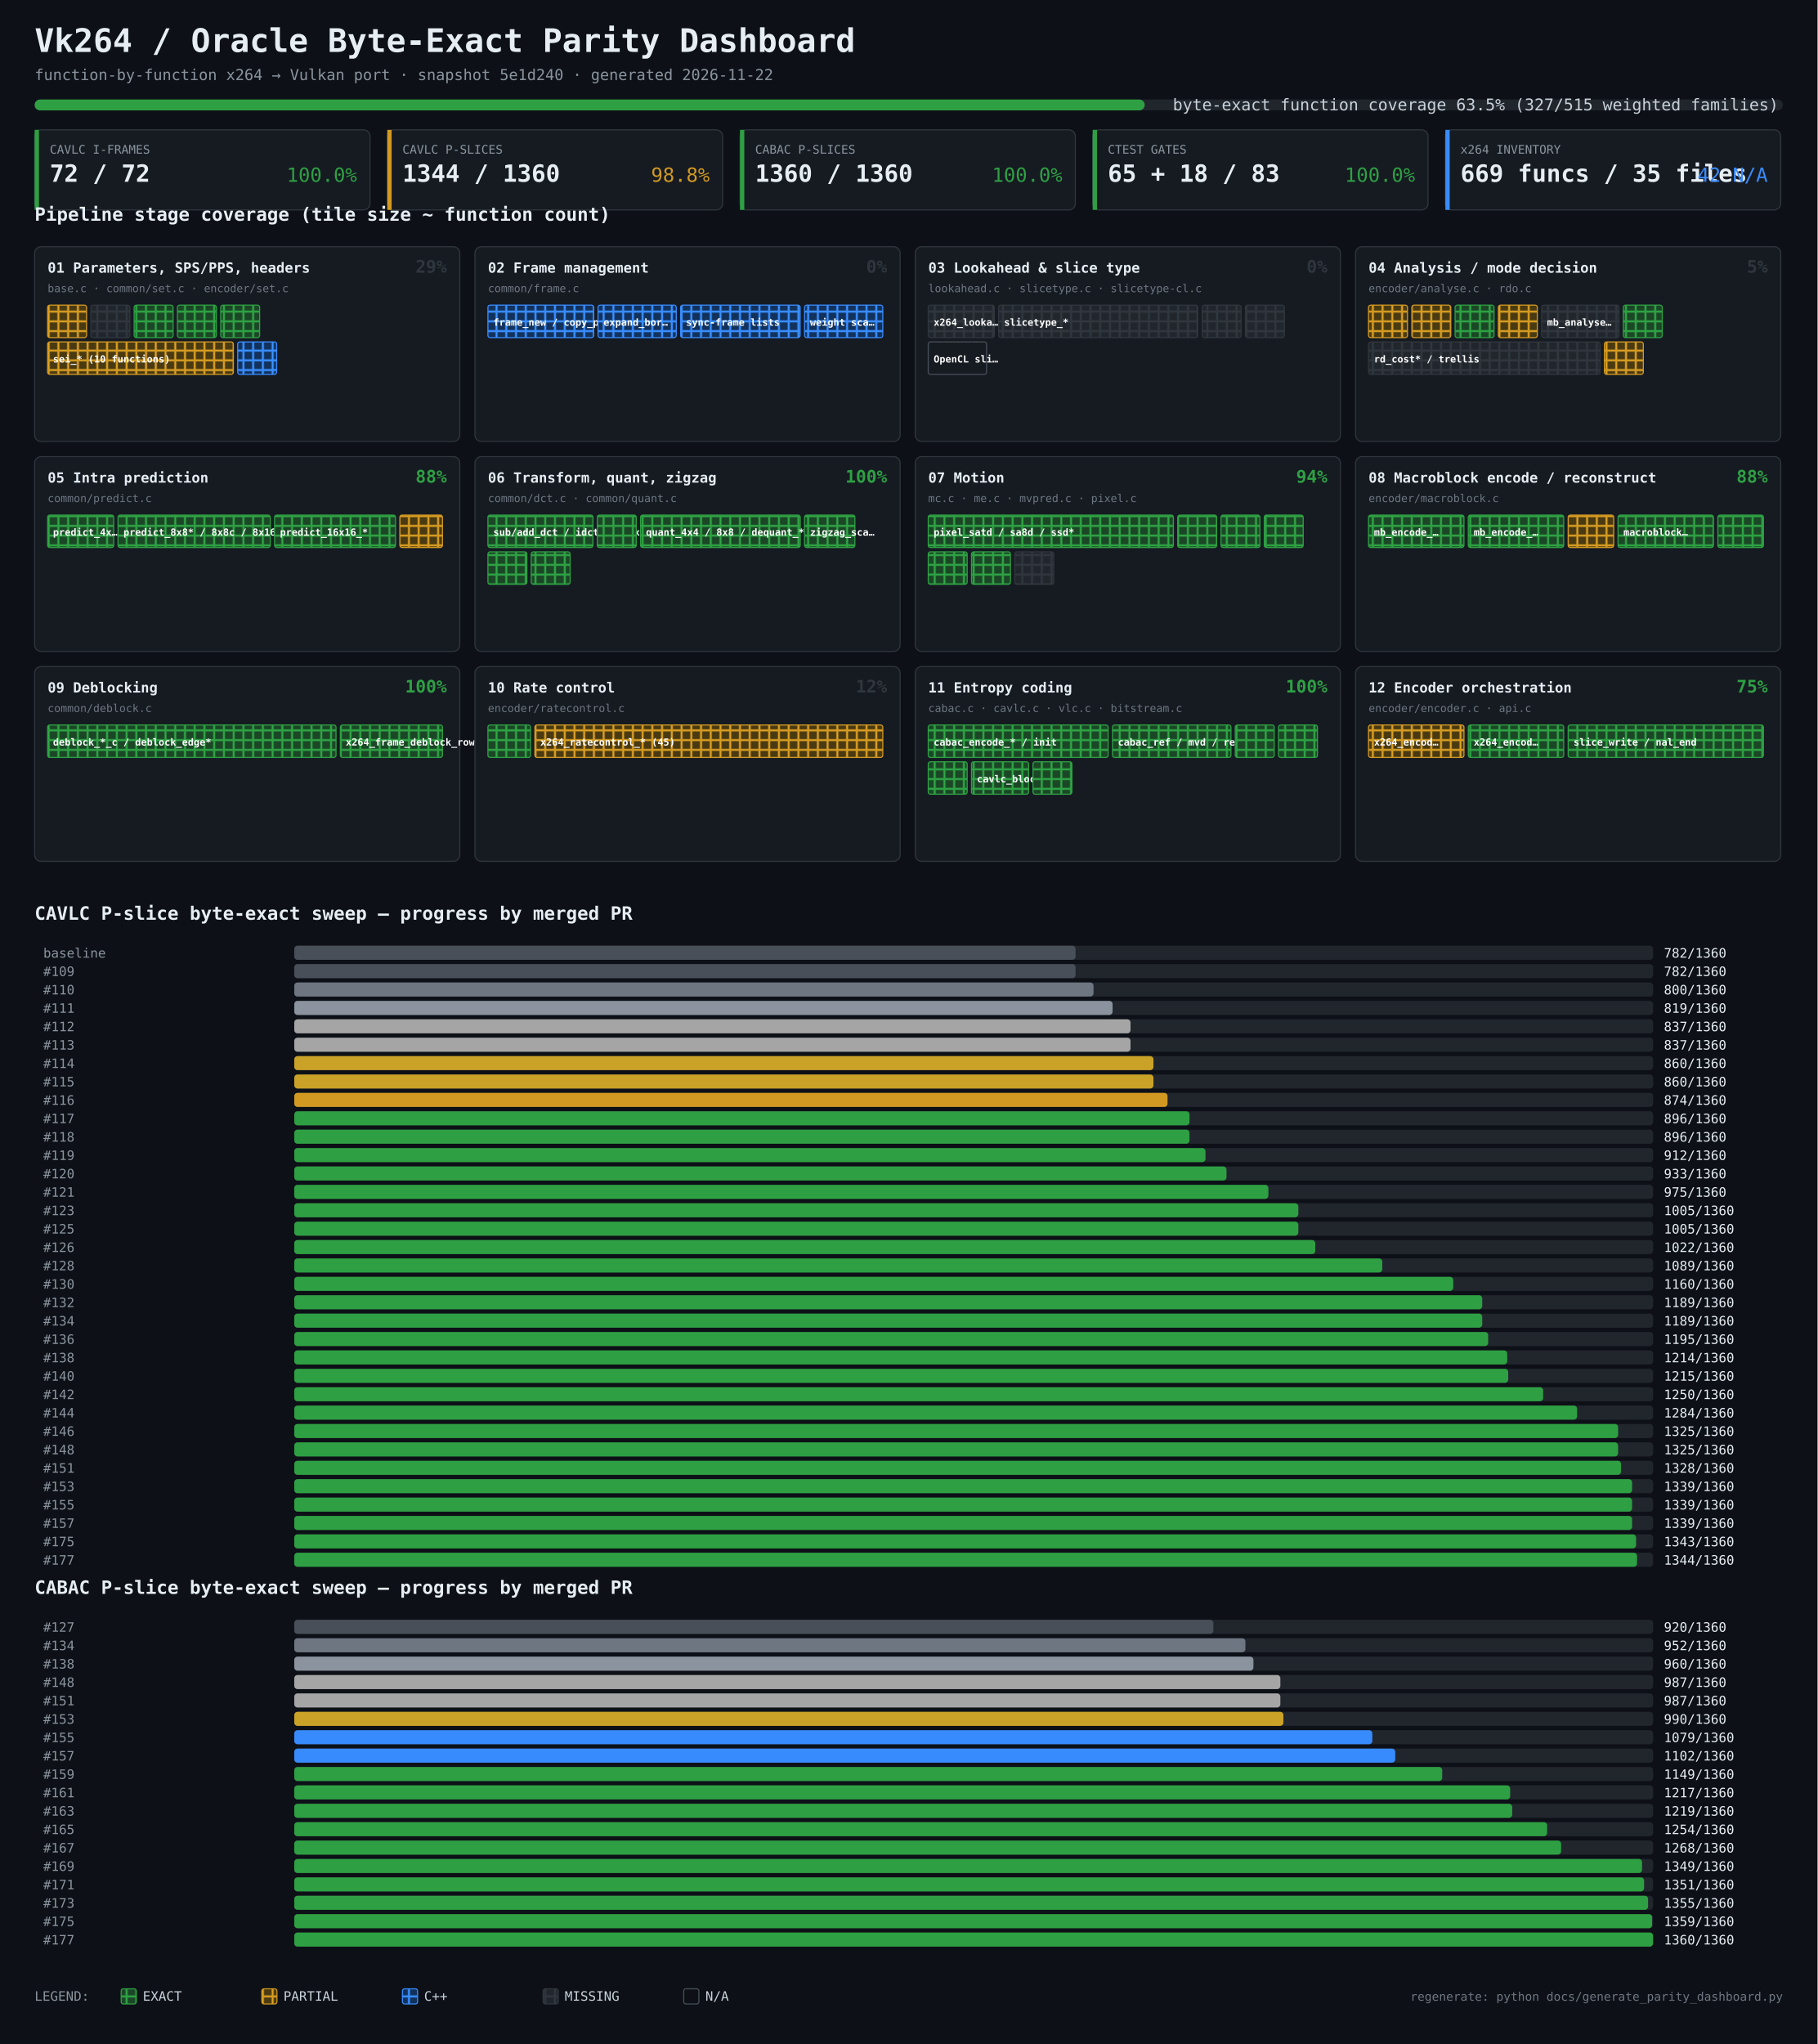
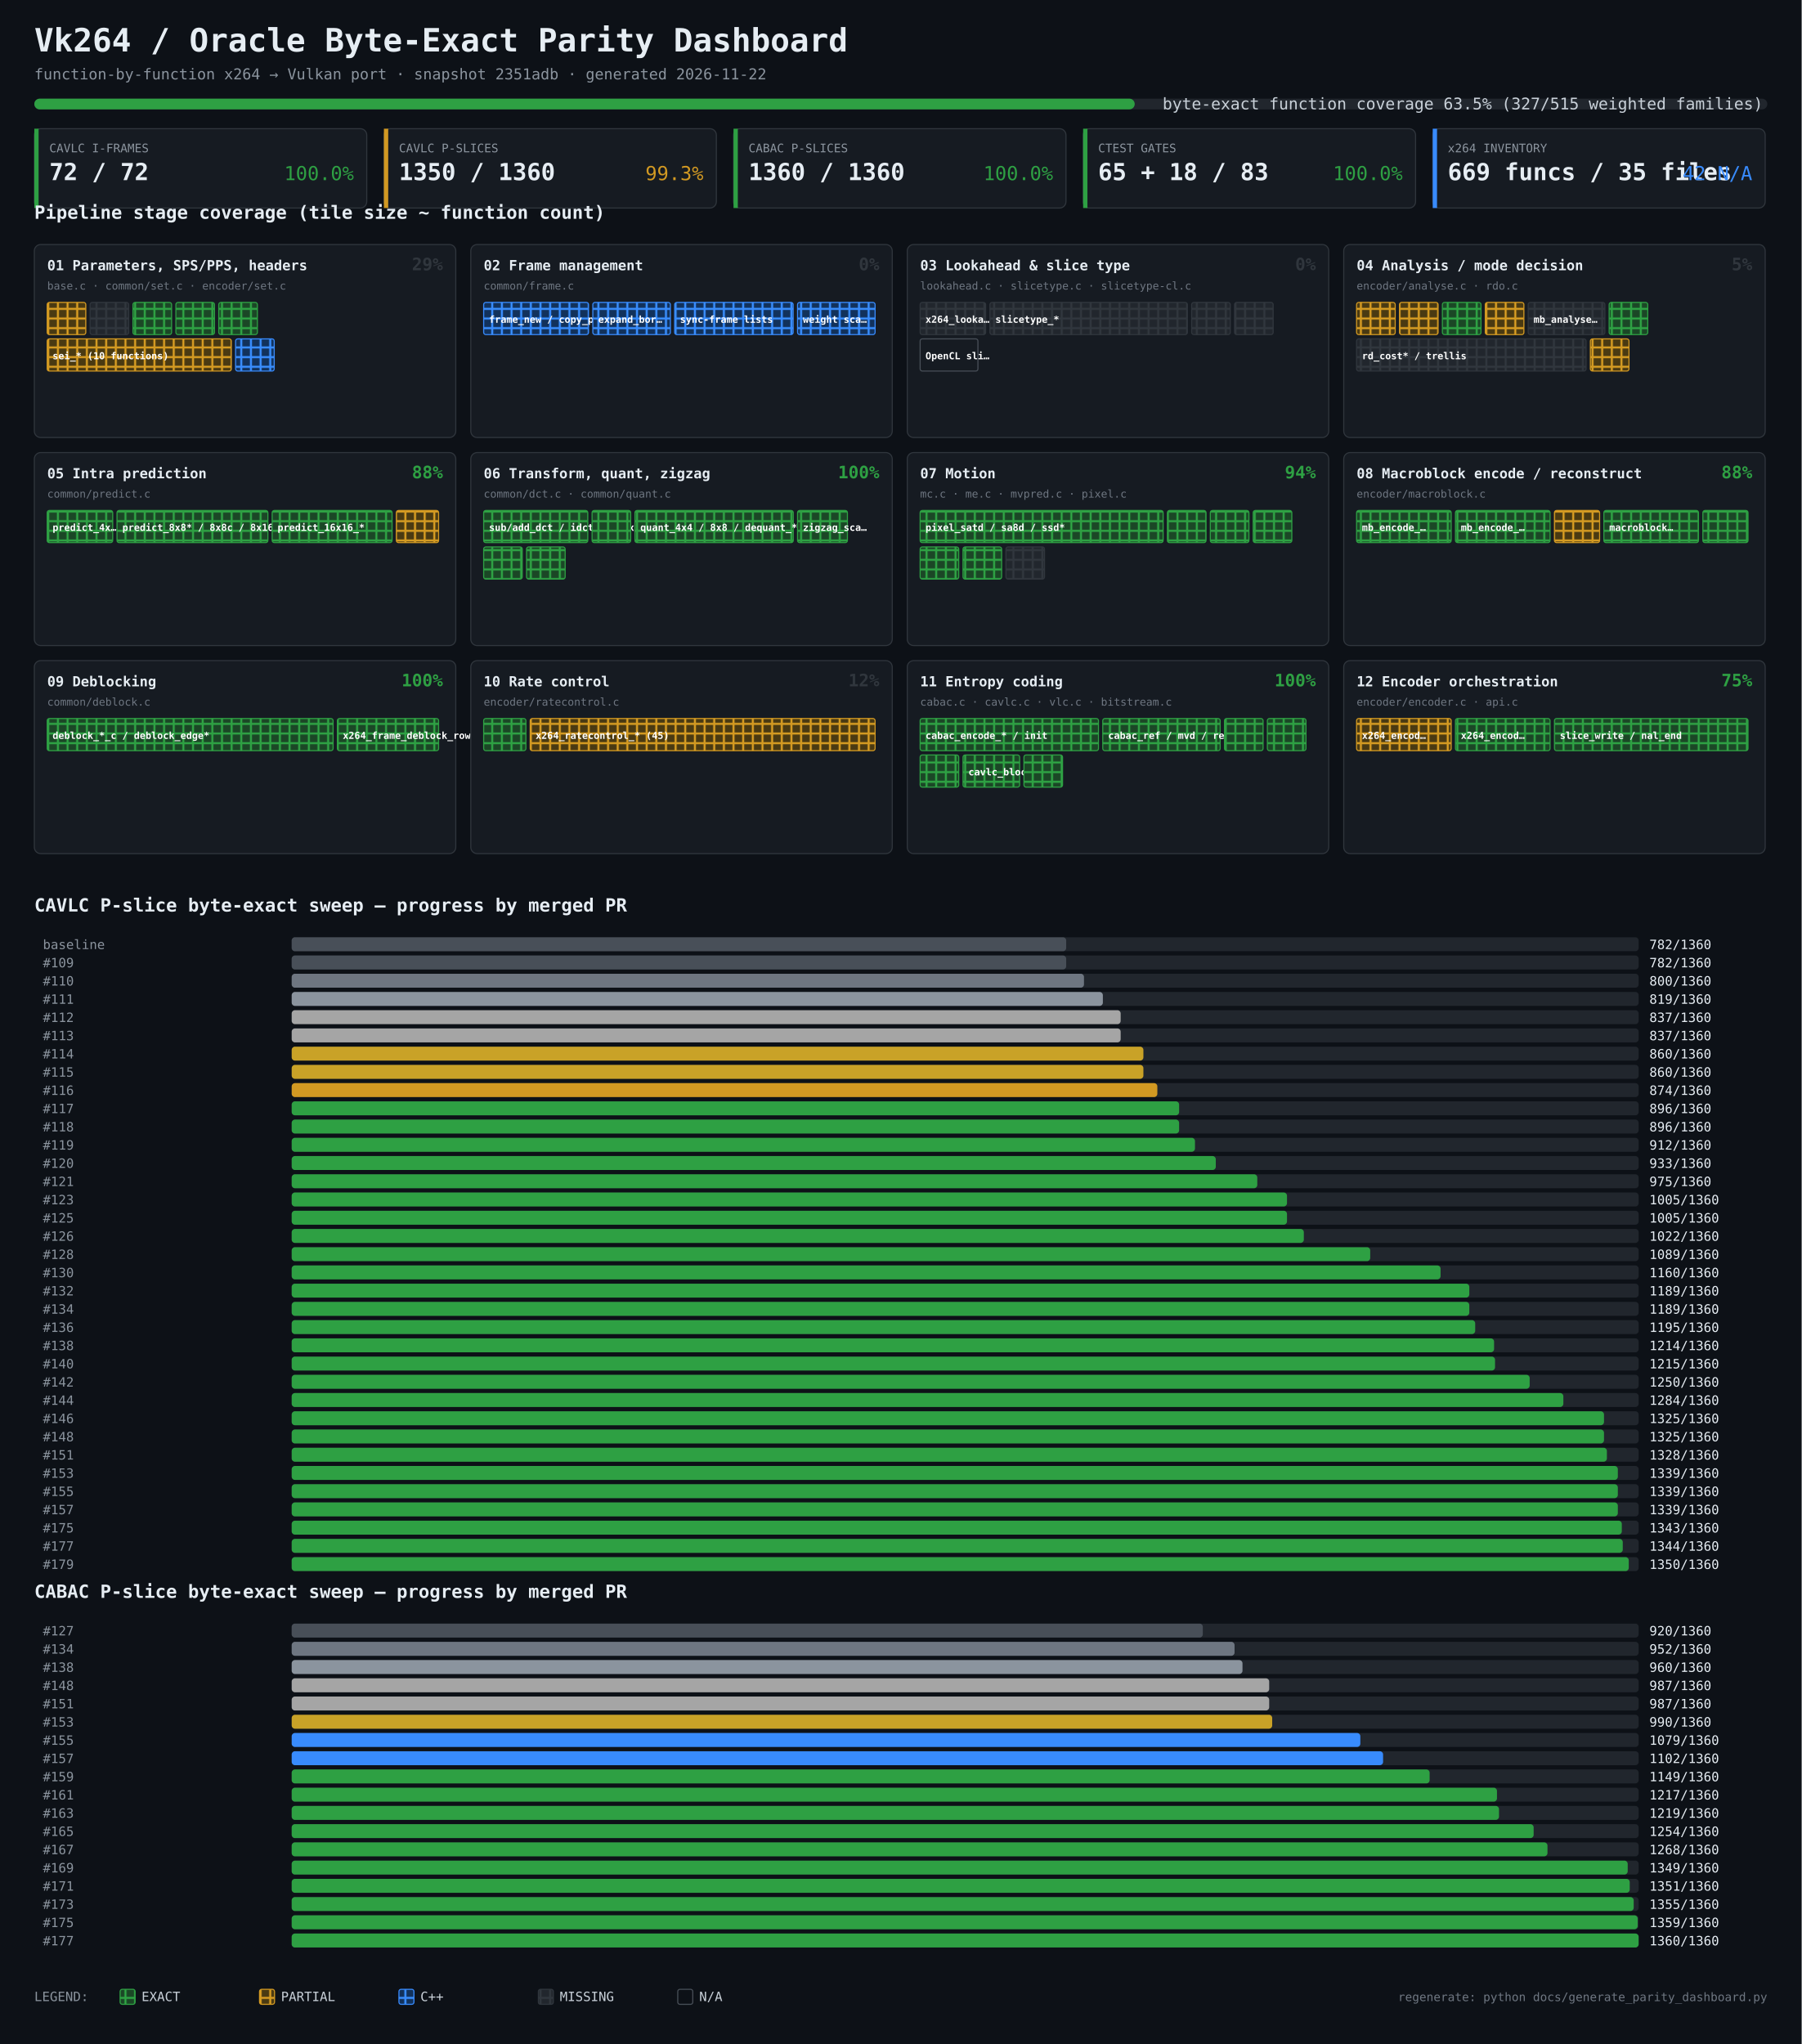
- <svg xmlns="http://www.w3.org/2000/svg" width="1680" height="1889" viewBox="0 0 1680 1889" font-family="Consolas, SFMono-Regular, Menlo, monospace">
+ <svg xmlns="http://www.w3.org/2000/svg" width="1680" height="1906" viewBox="0 0 1680 1906" font-family="Consolas, SFMono-Regular, Menlo, monospace">
  <defs>
    <pattern id="grid-exact" width="9" height="9" patternUnits="userSpaceOnUse">
      <rect width="9" height="9" fill="#2ea043" />
      <rect x="1" y="1" width="7" height="7" fill="#1b4726" />
    </pattern>
    <pattern id="grid-partial" width="9" height="9" patternUnits="userSpaceOnUse">
      <rect width="9" height="9" fill="#d29922" />
      <rect x="1" y="1" width="7" height="7" fill="#4a3a12" />
    </pattern>
    <pattern id="grid-cpp" width="9" height="9" patternUnits="userSpaceOnUse">
      <rect width="9" height="9" fill="#388bfd" />
      <rect x="1" y="1" width="7" height="7" fill="#12325c" />
    </pattern>
    <pattern id="grid-missing" width="9" height="9" patternUnits="userSpaceOnUse">
      <rect width="9" height="9" fill="#30363d" />
      <rect x="1" y="1" width="7" height="7" fill="#21262d" />
    </pattern>
    <pattern id="grid-na" width="9" height="9" patternUnits="userSpaceOnUse">
      <rect width="9" height="9" fill="#484f58" />
      <rect x="1" y="1" width="7" height="7" fill="#262b33" />
    </pattern>
  </defs>
-   <rect width="1680" height="1889" fill="#0d1117" />
+   <rect width="1680" height="1906" fill="#0d1117" />
  <text x="32" y="48" fill="#e6edf3" font-size="30" font-weight="bold">Vk264 / Oracle Byte-Exact Parity Dashboard</text>
-   <text x="32" y="74" fill="#8b949e" font-size="14">function-by-function x264 → Vulkan port · snapshot 5e1d240 · generated 2026-11-22</text>
+   <text x="32" y="74" fill="#8b949e" font-size="14">function-by-function x264 → Vulkan port · snapshot 2351adb · generated 2026-11-22</text>
  <rect x="32" y="92" width="1616" height="10" fill="#21262d" rx="5" />
  <rect x="32" y="92" width="1026.1" height="10" fill="#2ea043" rx="5" />
  <text x="1644" y="102" fill="#c9d1d9" font-size="15" text-anchor="end">byte-exact function coverage 63.5% (327/515 weighted families)</text>
  <rect x="32" y="120" width="310" height="74" fill="#161b22" stroke="#30363d" rx="6" />
  <rect x="32" y="120" width="4" height="74" fill="#2ea043" />
  <text x="46" y="142" fill="#8b949e" font-size="11">CAVLC I-FRAMES</text>
  <text x="46" y="168" fill="#e6edf3" font-size="22" font-weight="bold">72 / 72</text>
  <text x="330" y="168" fill="#2ea043" font-size="18" text-anchor="end">100.0%</text>
  <rect x="358" y="120" width="310" height="74" fill="#161b22" stroke="#30363d" rx="6" />
  <rect x="358" y="120" width="4" height="74" fill="#d29922" />
  <text x="372" y="142" fill="#8b949e" font-size="11">CAVLC P-SLICES</text>
-   <text x="372" y="168" fill="#e6edf3" font-size="22" font-weight="bold">1344 / 1360</text>
-   <text x="656" y="168" fill="#d29922" font-size="18" text-anchor="end">98.8%</text>
+   <text x="372" y="168" fill="#e6edf3" font-size="22" font-weight="bold">1350 / 1360</text>
+   <text x="656" y="168" fill="#d29922" font-size="18" text-anchor="end">99.3%</text>
  <rect x="684" y="120" width="310" height="74" fill="#161b22" stroke="#30363d" rx="6" />
  <rect x="684" y="120" width="4" height="74" fill="#2ea043" />
  <text x="698" y="142" fill="#8b949e" font-size="11">CABAC P-SLICES</text>
  <text x="698" y="168" fill="#e6edf3" font-size="22" font-weight="bold">1360 / 1360</text>
  <text x="982" y="168" fill="#2ea043" font-size="18" text-anchor="end">100.0%</text>
  <rect x="1010" y="120" width="310" height="74" fill="#161b22" stroke="#30363d" rx="6" />
  <rect x="1010" y="120" width="4" height="74" fill="#2ea043" />
  <text x="1024" y="142" fill="#8b949e" font-size="11">CTEST GATES</text>
  <text x="1024" y="168" fill="#e6edf3" font-size="22" font-weight="bold">65 + 18 / 83</text>
  <text x="1308" y="168" fill="#2ea043" font-size="18" text-anchor="end">100.0%</text>
  <rect x="1336" y="120" width="310" height="74" fill="#161b22" stroke="#30363d" rx="6" />
  <rect x="1336" y="120" width="4" height="74" fill="#388bfd" />
  <text x="1350" y="142" fill="#8b949e" font-size="11">x264 INVENTORY</text>
  <text x="1350" y="168" fill="#e6edf3" font-size="22" font-weight="bold">669 funcs / 35 files</text>
  <text x="1634" y="168" fill="#388bfd" font-size="18" text-anchor="end">42 N/A</text>
  <text x="32" y="204" fill="#e6edf3" font-size="17" font-weight="bold">Pipeline stage coverage (tile size ~ function count)</text>
  <rect x="32" y="228" width="393" height="180" fill="#161b22" stroke="#30363d" rx="6" />
  <text x="44" y="252" fill="#e6edf3" font-size="13" font-weight="bold">01  Parameters, SPS/PPS, headers</text>
  <text x="44" y="270" fill="#6e7681" font-size="10">base.c · common/set.c · encoder/set.c</text>
  <text x="413" y="252" fill="#30363d" font-size="16" font-weight="bold" text-anchor="end">29%</text>
  <rect x="44.0" y="282" width="36.0" height="30" fill="url(#grid-partial)" stroke="#d29922" rx="2" />
  <rect x="84.0" y="282" width="36.0" height="30" fill="url(#grid-missing)" stroke="#30363d" rx="2" />
  <rect x="124.0" y="282" width="36.0" height="30" fill="url(#grid-exact)" stroke="#2ea043" rx="2" />
  <rect x="164.0" y="282" width="36.0" height="30" fill="url(#grid-exact)" stroke="#2ea043" rx="2" />
  <rect x="204.0" y="282" width="36.0" height="30" fill="url(#grid-exact)" stroke="#2ea043" rx="2" />
  <rect x="44.0" y="316" width="171.7" height="30" fill="url(#grid-partial)" stroke="#d29922" rx="2" />
  <text x="49.0" y="335" fill="#ffffff" font-size="9" font-weight="bold">sei_* (10 functions)</text>
  <rect x="219.7" y="316" width="36.0" height="30" fill="url(#grid-cpp)" stroke="#388bfd" rx="2" />
  <rect x="439" y="228" width="393" height="180" fill="#161b22" stroke="#30363d" rx="6" />
  <text x="451" y="252" fill="#e6edf3" font-size="13" font-weight="bold">02  Frame management</text>
  <text x="451" y="270" fill="#6e7681" font-size="10">common/frame.c</text>
  <text x="820" y="252" fill="#30363d" font-size="16" font-weight="bold" text-anchor="end">0%</text>
  <rect x="451.0" y="282" width="97.8" height="30" fill="url(#grid-cpp)" stroke="#388bfd" rx="2" />
  <text x="456.0" y="301" fill="#ffffff" font-size="9" font-weight="bold">frame_new / copy_picture</text>
  <rect x="552.8" y="282" width="72.3" height="30" fill="url(#grid-cpp)" stroke="#388bfd" rx="2" />
  <text x="557.8" y="301" fill="#ffffff" font-size="9" font-weight="bold">expand_bor…</text>
  <rect x="629.1" y="282" width="110.5" height="30" fill="url(#grid-cpp)" stroke="#388bfd" rx="2" />
  <text x="634.1" y="301" fill="#ffffff" font-size="9" font-weight="bold">sync-frame lists</text>
  <rect x="743.7" y="282" width="72.3" height="30" fill="url(#grid-cpp)" stroke="#388bfd" rx="2" />
  <text x="748.7" y="301" fill="#ffffff" font-size="9" font-weight="bold">weight sca…</text>
  <rect x="846" y="228" width="393" height="180" fill="#161b22" stroke="#30363d" rx="6" />
  <text x="858" y="252" fill="#e6edf3" font-size="13" font-weight="bold">03  Lookahead &amp; slice type</text>
  <text x="858" y="270" fill="#6e7681" font-size="10">lookahead.c · slicetype.c · slicetype-cl.c</text>
  <text x="1227" y="252" fill="#30363d" font-size="16" font-weight="bold" text-anchor="end">0%</text>
  <rect x="858.0" y="282" width="61.1" height="30" fill="url(#grid-missing)" stroke="#30363d" rx="2" />
  <text x="863.0" y="301" fill="#ffffff" font-size="9" font-weight="bold">x264_looka…</text>
  <rect x="923.1" y="282" width="184.1" height="30" fill="url(#grid-missing)" stroke="#30363d" rx="2" />
  <text x="928.1" y="301" fill="#ffffff" font-size="9" font-weight="bold">slicetype_*</text>
  <rect x="1111.2" y="282" width="36.0" height="30" fill="url(#grid-missing)" stroke="#30363d" rx="2" />
  <rect x="1151.2" y="282" width="36.0" height="30" fill="url(#grid-missing)" stroke="#30363d" rx="2" />
  <rect x="858.0" y="316" width="53.9" height="30" fill="url(#grid-n/a)" stroke="#484f58" rx="2" />
  <text x="863.0" y="335" fill="#ffffff" font-size="9" font-weight="bold">OpenCL sli…</text>
  <rect x="1253" y="228" width="393" height="180" fill="#161b22" stroke="#30363d" rx="6" />
  <text x="1265" y="252" fill="#e6edf3" font-size="13" font-weight="bold">04  Analysis / mode decision</text>
  <text x="1265" y="270" fill="#6e7681" font-size="10">encoder/analyse.c · rdo.c</text>
  <text x="1634" y="252" fill="#30363d" font-size="16" font-weight="bold" text-anchor="end">5%</text>
  <rect x="1265.0" y="282" width="36.0" height="30" fill="url(#grid-partial)" stroke="#d29922" rx="2" />
  <rect x="1305.0" y="282" width="36.0" height="30" fill="url(#grid-partial)" stroke="#d29922" rx="2" />
  <rect x="1345.0" y="282" width="36.0" height="30" fill="url(#grid-exact)" stroke="#2ea043" rx="2" />
  <rect x="1385.0" y="282" width="36.0" height="30" fill="url(#grid-partial)" stroke="#d29922" rx="2" />
  <rect x="1425.0" y="282" width="71.5" height="30" fill="url(#grid-missing)" stroke="#30363d" rx="2" />
  <text x="1430.0" y="301" fill="#ffffff" font-size="9" font-weight="bold">mb_analyse…</text>
  <rect x="1500.5" y="282" width="36.0" height="30" fill="url(#grid-exact)" stroke="#2ea043" rx="2" />
  <rect x="1265.0" y="316" width="214.0" height="30" fill="url(#grid-missing)" stroke="#30363d" rx="2" />
  <text x="1270.0" y="335" fill="#ffffff" font-size="9" font-weight="bold">rd_cost* / trellis</text>
  <rect x="1483.0" y="316" width="36.0" height="30" fill="url(#grid-partial)" stroke="#d29922" rx="2" />
  <rect x="32" y="422" width="393" height="180" fill="#161b22" stroke="#30363d" rx="6" />
  <text x="44" y="446" fill="#e6edf3" font-size="13" font-weight="bold">05  Intra prediction</text>
  <text x="44" y="464" fill="#6e7681" font-size="10">common/predict.c</text>
  <text x="413" y="446" fill="#2ea043" font-size="16" font-weight="bold" text-anchor="end">88%</text>
  <rect x="44.0" y="476" width="61.1" height="30" fill="url(#grid-exact)" stroke="#2ea043" rx="2" />
  <text x="49.0" y="495" fill="#ffffff" font-size="9" font-weight="bold">predict_4x…</text>
  <rect x="109.1" y="476" width="140.7" height="30" fill="url(#grid-exact)" stroke="#2ea043" rx="2" />
  <text x="114.1" y="495" fill="#ffffff" font-size="9" font-weight="bold">predict_8x8* / 8x8c / 8x16c</text>
  <rect x="253.8" y="476" width="111.8" height="30" fill="url(#grid-exact)" stroke="#2ea043" rx="2" />
  <text x="258.8" y="495" fill="#ffffff" font-size="9" font-weight="bold">predict_16x16_*</text>
  <rect x="369.6" y="476" width="39.4" height="30" fill="url(#grid-partial)" stroke="#d29922" rx="2" />
  <rect x="439" y="422" width="393" height="180" fill="#161b22" stroke="#30363d" rx="6" />
  <text x="451" y="446" fill="#e6edf3" font-size="13" font-weight="bold">06  Transform, quant, zigzag</text>
  <text x="451" y="464" fill="#6e7681" font-size="10">common/dct.c · common/quant.c</text>
  <text x="820" y="446" fill="#2ea043" font-size="16" font-weight="bold" text-anchor="end">100%</text>
  <rect x="451.0" y="476" width="97.1" height="30" fill="url(#grid-exact)" stroke="#2ea043" rx="2" />
  <text x="456.0" y="495" fill="#ffffff" font-size="9" font-weight="bold">sub/add_dct / idct 4x4,8x8,16x16</text>
  <rect x="552.1" y="476" width="36.0" height="30" fill="url(#grid-exact)" stroke="#2ea043" rx="2" />
  <rect x="592.1" y="476" width="147.6" height="30" fill="url(#grid-exact)" stroke="#2ea043" rx="2" />
  <text x="597.1" y="495" fill="#ffffff" font-size="9" font-weight="bold">quant_4x4 / 8x8 / dequant_*</text>
  <rect x="743.7" y="476" width="46.5" height="30" fill="url(#grid-exact)" stroke="#2ea043" rx="2" />
  <text x="748.7" y="495" fill="#ffffff" font-size="9" font-weight="bold">zigzag_sca…</text>
  <rect x="451.0" y="510" width="36.0" height="30" fill="url(#grid-exact)" stroke="#2ea043" rx="2" />
  <rect x="491.0" y="510" width="36.0" height="30" fill="url(#grid-exact)" stroke="#2ea043" rx="2" />
  <rect x="846" y="422" width="393" height="180" fill="#161b22" stroke="#30363d" rx="6" />
  <text x="858" y="446" fill="#e6edf3" font-size="13" font-weight="bold">07  Motion</text>
  <text x="858" y="464" fill="#6e7681" font-size="10">mc.c · me.c · mvpred.c · pixel.c</text>
  <text x="1227" y="446" fill="#2ea043" font-size="16" font-weight="bold" text-anchor="end">94%</text>
  <rect x="858.0" y="476" width="226.6" height="30" fill="url(#grid-exact)" stroke="#2ea043" rx="2" />
  <text x="863.0" y="495" fill="#ffffff" font-size="9" font-weight="bold">pixel_satd / sa8d / ssd*</text>
  <rect x="1088.6" y="476" width="36.0" height="30" fill="url(#grid-exact)" stroke="#2ea043" rx="2" />
  <rect x="1128.6" y="476" width="36.0" height="30" fill="url(#grid-exact)" stroke="#2ea043" rx="2" />
  <rect x="1168.6" y="476" width="36.0" height="30" fill="url(#grid-exact)" stroke="#2ea043" rx="2" />
  <rect x="858.0" y="510" width="36.0" height="30" fill="url(#grid-exact)" stroke="#2ea043" rx="2" />
  <rect x="898.0" y="510" width="36.0" height="30" fill="url(#grid-exact)" stroke="#2ea043" rx="2" />
  <rect x="938.0" y="510" width="36.0" height="30" fill="url(#grid-missing)" stroke="#30363d" rx="2" />
  <rect x="1253" y="422" width="393" height="180" fill="#161b22" stroke="#30363d" rx="6" />
  <text x="1265" y="446" fill="#e6edf3" font-size="13" font-weight="bold">08  Macroblock encode / reconstruct</text>
  <text x="1265" y="464" fill="#6e7681" font-size="10">encoder/macroblock.c</text>
  <text x="1634" y="446" fill="#2ea043" font-size="16" font-weight="bold" text-anchor="end">88%</text>
  <rect x="1265.0" y="476" width="88.2" height="30" fill="url(#grid-exact)" stroke="#2ea043" rx="2" />
  <text x="1270.0" y="495" fill="#ffffff" font-size="9" font-weight="bold">mb_encode_…</text>
  <rect x="1357.2" y="476" width="88.2" height="30" fill="url(#grid-exact)" stroke="#2ea043" rx="2" />
  <text x="1362.2" y="495" fill="#ffffff" font-size="9" font-weight="bold">mb_encode_…</text>
  <rect x="1449.5" y="476" width="42.1" height="30" fill="url(#grid-partial)" stroke="#d29922" rx="2" />
  <rect x="1495.6" y="476" width="88.2" height="30" fill="url(#grid-exact)" stroke="#2ea043" rx="2" />
  <text x="1500.6" y="495" fill="#ffffff" font-size="9" font-weight="bold">macroblock…</text>
  <rect x="1587.9" y="476" width="42.1" height="30" fill="url(#grid-exact)" stroke="#2ea043" rx="2" />
  <rect x="32" y="616" width="393" height="180" fill="#161b22" stroke="#30363d" rx="6" />
  <text x="44" y="640" fill="#e6edf3" font-size="13" font-weight="bold">09  Deblocking</text>
  <text x="44" y="658" fill="#6e7681" font-size="10">common/deblock.c</text>
  <text x="413" y="640" fill="#2ea043" font-size="16" font-weight="bold" text-anchor="end">100%</text>
  <rect x="44.0" y="670" width="266.6" height="30" fill="url(#grid-exact)" stroke="#2ea043" rx="2" />
  <text x="49.0" y="689" fill="#ffffff" font-size="9" font-weight="bold">deblock_*_c / deblock_edge*</text>
  <rect x="314.6" y="670" width="94.4" height="30" fill="url(#grid-exact)" stroke="#2ea043" rx="2" />
  <text x="319.6" y="689" fill="#ffffff" font-size="9" font-weight="bold">x264_frame_deblock_row</text>
  <rect x="439" y="616" width="393" height="180" fill="#161b22" stroke="#30363d" rx="6" />
  <text x="451" y="640" fill="#e6edf3" font-size="13" font-weight="bold">10  Rate control</text>
  <text x="451" y="658" fill="#6e7681" font-size="10">encoder/ratecontrol.c</text>
  <text x="820" y="640" fill="#30363d" font-size="16" font-weight="bold" text-anchor="end">12%</text>
  <rect x="451.0" y="670" width="39.4" height="30" fill="url(#grid-exact)" stroke="#2ea043" rx="2" />
  <rect x="494.4" y="670" width="321.6" height="30" fill="url(#grid-partial)" stroke="#d29922" rx="2" />
  <text x="499.4" y="689" fill="#ffffff" font-size="9" font-weight="bold">x264_ratecontrol_* (45)</text>
  <rect x="846" y="616" width="393" height="180" fill="#161b22" stroke="#30363d" rx="6" />
  <text x="858" y="640" fill="#e6edf3" font-size="13" font-weight="bold">11  Entropy coding</text>
  <text x="858" y="658" fill="#6e7681" font-size="10">cabac.c · cavlc.c · vlc.c · bitstream.c</text>
  <text x="1227" y="640" fill="#2ea043" font-size="16" font-weight="bold" text-anchor="end">100%</text>
  <rect x="858.0" y="670" width="166.3" height="30" fill="url(#grid-exact)" stroke="#2ea043" rx="2" />
  <text x="863.0" y="689" fill="#ffffff" font-size="9" font-weight="bold">cabac_encode_* / init</text>
  <rect x="1028.3" y="670" width="109.5" height="30" fill="url(#grid-exact)" stroke="#2ea043" rx="2" />
  <text x="1033.3" y="689" fill="#ffffff" font-size="9" font-weight="bold">cabac_ref / mvd / residual</text>
  <rect x="1141.8" y="670" width="36.0" height="30" fill="url(#grid-exact)" stroke="#2ea043" rx="2" />
  <rect x="1181.8" y="670" width="36.0" height="30" fill="url(#grid-exact)" stroke="#2ea043" rx="2" />
  <rect x="858.0" y="704" width="36.0" height="30" fill="url(#grid-exact)" stroke="#2ea043" rx="2" />
  <rect x="898.0" y="704" width="52.8" height="30" fill="url(#grid-exact)" stroke="#2ea043" rx="2" />
  <text x="903.0" y="723" fill="#ffffff" font-size="9" font-weight="bold">cavlc_bloc…</text>
  <rect x="954.8" y="704" width="36.0" height="30" fill="url(#grid-exact)" stroke="#2ea043" rx="2" />
  <rect x="1253" y="616" width="393" height="180" fill="#161b22" stroke="#30363d" rx="6" />
  <text x="1265" y="640" fill="#e6edf3" font-size="13" font-weight="bold">12  Encoder orchestration</text>
  <text x="1265" y="658" fill="#6e7681" font-size="10">encoder/encoder.c · api.c</text>
  <text x="1634" y="640" fill="#2ea043" font-size="16" font-weight="bold" text-anchor="end">75%</text>
  <rect x="1265.0" y="670" width="88.2" height="30" fill="url(#grid-partial)" stroke="#d29922" rx="2" />
  <text x="1270.0" y="689" fill="#ffffff" font-size="9" font-weight="bold">x264_encod…</text>
  <rect x="1357.2" y="670" width="88.2" height="30" fill="url(#grid-exact)" stroke="#2ea043" rx="2" />
  <text x="1362.2" y="689" fill="#ffffff" font-size="9" font-weight="bold">x264_encod…</text>
  <rect x="1449.5" y="670" width="180.5" height="30" fill="url(#grid-exact)" stroke="#2ea043" rx="2" />
  <text x="1454.5" y="689" fill="#ffffff" font-size="9" font-weight="bold">slice_write / nal_end</text>
  <text x="32" y="850" fill="#e6edf3" font-size="17" font-weight="bold">CAVLC P-slice byte-exact sweep — progress by merged PR</text>
  <text x="40" y="885" fill="#8b949e" font-size="12">baseline</text>
  <rect x="272" y="874" width="1256" height="13" fill="#21262d" rx="3" />
  <rect x="272" y="874" width="722.2" height="13" fill="#484f58" rx="3" />
  <text x="1538" y="885" fill="#e6edf3" font-size="12">782/1360</text>
  <text x="40" y="902" fill="#8b949e" font-size="12">#109</text>
  <rect x="272" y="891" width="1256" height="13" fill="#21262d" rx="3" />
  <rect x="272" y="891" width="722.2" height="13" fill="#484f58" rx="3" />
  <text x="1538" y="902" fill="#e6edf3" font-size="12">782/1360</text>
  <text x="40" y="919" fill="#8b949e" font-size="12">#110</text>
  <rect x="272" y="908" width="1256" height="13" fill="#21262d" rx="3" />
  <rect x="272" y="908" width="738.8" height="13" fill="#6e7681" rx="3" />
  <text x="1538" y="919" fill="#e6edf3" font-size="12">800/1360</text>
  <text x="40" y="936" fill="#8b949e" font-size="12">#111</text>
  <rect x="272" y="925" width="1256" height="13" fill="#21262d" rx="3" />
  <rect x="272" y="925" width="756.4" height="13" fill="#8b949e" rx="3" />
  <text x="1538" y="936" fill="#e6edf3" font-size="12">819/1360</text>
  <text x="40" y="953" fill="#8b949e" font-size="12">#112</text>
  <rect x="272" y="942" width="1256" height="13" fill="#21262d" rx="3" />
  <rect x="272" y="942" width="773.0" height="13" fill="#a5a5a5" rx="3" />
  <text x="1538" y="953" fill="#e6edf3" font-size="12">837/1360</text>
  <text x="40" y="970" fill="#8b949e" font-size="12">#113</text>
  <rect x="272" y="959" width="1256" height="13" fill="#21262d" rx="3" />
  <rect x="272" y="959" width="773.0" height="13" fill="#a5a5a5" rx="3" />
  <text x="1538" y="970" fill="#e6edf3" font-size="12">837/1360</text>
  <text x="40" y="987" fill="#8b949e" font-size="12">#114</text>
  <rect x="272" y="976" width="1256" height="13" fill="#21262d" rx="3" />
  <rect x="272" y="976" width="794.2" height="13" fill="#c9a227" rx="3" />
  <text x="1538" y="987" fill="#e6edf3" font-size="12">860/1360</text>
  <text x="40" y="1004" fill="#8b949e" font-size="12">#115</text>
  <rect x="272" y="993" width="1256" height="13" fill="#21262d" rx="3" />
  <rect x="272" y="993" width="794.2" height="13" fill="#c9a227" rx="3" />
  <text x="1538" y="1004" fill="#e6edf3" font-size="12">860/1360</text>
  <text x="40" y="1021" fill="#8b949e" font-size="12">#116</text>
  <rect x="272" y="1010" width="1256" height="13" fill="#21262d" rx="3" />
  <rect x="272" y="1010" width="807.2" height="13" fill="#d29922" rx="3" />
  <text x="1538" y="1021" fill="#e6edf3" font-size="12">874/1360</text>
  <text x="40" y="1038" fill="#8b949e" font-size="12">#117</text>
  <rect x="272" y="1027" width="1256" height="13" fill="#21262d" rx="3" />
  <rect x="272" y="1027" width="827.5" height="13" fill="#2ea043" rx="3" />
  <text x="1538" y="1038" fill="#e6edf3" font-size="12">896/1360</text>
  <text x="40" y="1055" fill="#8b949e" font-size="12">#118</text>
  <rect x="272" y="1044" width="1256" height="13" fill="#21262d" rx="3" />
  <rect x="272" y="1044" width="827.5" height="13" fill="#2ea043" rx="3" />
  <text x="1538" y="1055" fill="#e6edf3" font-size="12">896/1360</text>
  <text x="40" y="1072" fill="#8b949e" font-size="12">#119</text>
  <rect x="272" y="1061" width="1256" height="13" fill="#21262d" rx="3" />
  <rect x="272" y="1061" width="842.3" height="13" fill="#2ea043" rx="3" />
  <text x="1538" y="1072" fill="#e6edf3" font-size="12">912/1360</text>
  <text x="40" y="1089" fill="#8b949e" font-size="12">#120</text>
  <rect x="272" y="1078" width="1256" height="13" fill="#21262d" rx="3" />
  <rect x="272" y="1078" width="861.7" height="13" fill="#2ea043" rx="3" />
  <text x="1538" y="1089" fill="#e6edf3" font-size="12">933/1360</text>
  <text x="40" y="1106" fill="#8b949e" font-size="12">#121</text>
  <rect x="272" y="1095" width="1256" height="13" fill="#21262d" rx="3" />
  <rect x="272" y="1095" width="900.4" height="13" fill="#2ea043" rx="3" />
  <text x="1538" y="1106" fill="#e6edf3" font-size="12">975/1360</text>
  <text x="40" y="1123" fill="#8b949e" font-size="12">#123</text>
  <rect x="272" y="1112" width="1256" height="13" fill="#21262d" rx="3" />
  <rect x="272" y="1112" width="928.1" height="13" fill="#2ea043" rx="3" />
  <text x="1538" y="1123" fill="#e6edf3" font-size="12">1005/1360</text>
  <text x="40" y="1140" fill="#8b949e" font-size="12">#125</text>
  <rect x="272" y="1129" width="1256" height="13" fill="#21262d" rx="3" />
  <rect x="272" y="1129" width="928.1" height="13" fill="#2ea043" rx="3" />
  <text x="1538" y="1140" fill="#e6edf3" font-size="12">1005/1360</text>
  <text x="40" y="1157" fill="#8b949e" font-size="12">#126</text>
  <rect x="272" y="1146" width="1256" height="13" fill="#21262d" rx="3" />
  <rect x="272" y="1146" width="943.8" height="13" fill="#2ea043" rx="3" />
  <text x="1538" y="1157" fill="#e6edf3" font-size="12">1022/1360</text>
  <text x="40" y="1174" fill="#8b949e" font-size="12">#128</text>
  <rect x="272" y="1163" width="1256" height="13" fill="#21262d" rx="3" />
  <rect x="272" y="1163" width="1005.7" height="13" fill="#2ea043" rx="3" />
  <text x="1538" y="1174" fill="#e6edf3" font-size="12">1089/1360</text>
  <text x="40" y="1191" fill="#8b949e" font-size="12">#130</text>
  <rect x="272" y="1180" width="1256" height="13" fill="#21262d" rx="3" />
  <rect x="272" y="1180" width="1071.3" height="13" fill="#2ea043" rx="3" />
  <text x="1538" y="1191" fill="#e6edf3" font-size="12">1160/1360</text>
  <text x="40" y="1208" fill="#8b949e" font-size="12">#132</text>
  <rect x="272" y="1197" width="1256" height="13" fill="#21262d" rx="3" />
  <rect x="272" y="1197" width="1098.1" height="13" fill="#2ea043" rx="3" />
  <text x="1538" y="1208" fill="#e6edf3" font-size="12">1189/1360</text>
  <text x="40" y="1225" fill="#8b949e" font-size="12">#134</text>
  <rect x="272" y="1214" width="1256" height="13" fill="#21262d" rx="3" />
  <rect x="272" y="1214" width="1098.1" height="13" fill="#2ea043" rx="3" />
  <text x="1538" y="1225" fill="#e6edf3" font-size="12">1189/1360</text>
  <text x="40" y="1242" fill="#8b949e" font-size="12">#136</text>
  <rect x="272" y="1231" width="1256" height="13" fill="#21262d" rx="3" />
  <rect x="272" y="1231" width="1103.6" height="13" fill="#2ea043" rx="3" />
  <text x="1538" y="1242" fill="#e6edf3" font-size="12">1195/1360</text>
  <text x="40" y="1259" fill="#8b949e" font-size="12">#138</text>
  <rect x="272" y="1248" width="1256" height="13" fill="#21262d" rx="3" />
  <rect x="272" y="1248" width="1121.2" height="13" fill="#2ea043" rx="3" />
  <text x="1538" y="1259" fill="#e6edf3" font-size="12">1214/1360</text>
  <text x="40" y="1276" fill="#8b949e" font-size="12">#140</text>
  <rect x="272" y="1265" width="1256" height="13" fill="#21262d" rx="3" />
  <rect x="272" y="1265" width="1122.1" height="13" fill="#2ea043" rx="3" />
  <text x="1538" y="1276" fill="#e6edf3" font-size="12">1215/1360</text>
  <text x="40" y="1293" fill="#8b949e" font-size="12">#142</text>
  <rect x="272" y="1282" width="1256" height="13" fill="#21262d" rx="3" />
  <rect x="272" y="1282" width="1154.4" height="13" fill="#2ea043" rx="3" />
  <text x="1538" y="1293" fill="#e6edf3" font-size="12">1250/1360</text>
  <text x="40" y="1310" fill="#8b949e" font-size="12">#144</text>
  <rect x="272" y="1299" width="1256" height="13" fill="#21262d" rx="3" />
  <rect x="272" y="1299" width="1185.8" height="13" fill="#2ea043" rx="3" />
  <text x="1538" y="1310" fill="#e6edf3" font-size="12">1284/1360</text>
  <text x="40" y="1327" fill="#8b949e" font-size="12">#146</text>
  <rect x="272" y="1316" width="1256" height="13" fill="#21262d" rx="3" />
  <rect x="272" y="1316" width="1223.7" height="13" fill="#2ea043" rx="3" />
  <text x="1538" y="1327" fill="#e6edf3" font-size="12">1325/1360</text>
  <text x="40" y="1344" fill="#8b949e" font-size="12">#148</text>
  <rect x="272" y="1333" width="1256" height="13" fill="#21262d" rx="3" />
  <rect x="272" y="1333" width="1223.7" height="13" fill="#2ea043" rx="3" />
  <text x="1538" y="1344" fill="#e6edf3" font-size="12">1325/1360</text>
  <text x="40" y="1361" fill="#8b949e" font-size="12">#151</text>
  <rect x="272" y="1350" width="1256" height="13" fill="#21262d" rx="3" />
  <rect x="272" y="1350" width="1226.4" height="13" fill="#2ea043" rx="3" />
  <text x="1538" y="1361" fill="#e6edf3" font-size="12">1328/1360</text>
  <text x="40" y="1378" fill="#8b949e" font-size="12">#153</text>
  <rect x="272" y="1367" width="1256" height="13" fill="#21262d" rx="3" />
  <rect x="272" y="1367" width="1236.6" height="13" fill="#2ea043" rx="3" />
  <text x="1538" y="1378" fill="#e6edf3" font-size="12">1339/1360</text>
  <text x="40" y="1395" fill="#8b949e" font-size="12">#155</text>
  <rect x="272" y="1384" width="1256" height="13" fill="#21262d" rx="3" />
  <rect x="272" y="1384" width="1236.6" height="13" fill="#2ea043" rx="3" />
  <text x="1538" y="1395" fill="#e6edf3" font-size="12">1339/1360</text>
  <text x="40" y="1412" fill="#8b949e" font-size="12">#157</text>
  <rect x="272" y="1401" width="1256" height="13" fill="#21262d" rx="3" />
  <rect x="272" y="1401" width="1236.6" height="13" fill="#2ea043" rx="3" />
  <text x="1538" y="1412" fill="#e6edf3" font-size="12">1339/1360</text>
  <text x="40" y="1429" fill="#8b949e" font-size="12">#175</text>
  <rect x="272" y="1418" width="1256" height="13" fill="#21262d" rx="3" />
  <rect x="272" y="1418" width="1240.3" height="13" fill="#2ea043" rx="3" />
  <text x="1538" y="1429" fill="#e6edf3" font-size="12">1343/1360</text>
  <text x="40" y="1446" fill="#8b949e" font-size="12">#177</text>
  <rect x="272" y="1435" width="1256" height="13" fill="#21262d" rx="3" />
  <rect x="272" y="1435" width="1241.2" height="13" fill="#2ea043" rx="3" />
  <text x="1538" y="1446" fill="#e6edf3" font-size="12">1344/1360</text>
-   <text x="32" y="1473" fill="#e6edf3" font-size="17" font-weight="bold">CABAC P-slice byte-exact sweep — progress by merged PR</text>
-   <text x="40" y="1508" fill="#8b949e" font-size="12">#127</text>
-   <rect x="272" y="1497" width="1256" height="13" fill="#21262d" rx="3" />
-   <rect x="272" y="1497" width="849.6" height="13" fill="#484f58" rx="3" />
-   <text x="1538" y="1508" fill="#e6edf3" font-size="12">920/1360</text>
-   <text x="40" y="1525" fill="#8b949e" font-size="12">#134</text>
+   <text x="40" y="1463" fill="#8b949e" font-size="12">#179</text>
+   <rect x="272" y="1452" width="1256" height="13" fill="#21262d" rx="3" />
+   <rect x="272" y="1452" width="1246.8" height="13" fill="#2ea043" rx="3" />
+   <text x="1538" y="1463" fill="#e6edf3" font-size="12">1350/1360</text>
+   <text x="32" y="1490" fill="#e6edf3" font-size="17" font-weight="bold">CABAC P-slice byte-exact sweep — progress by merged PR</text>
+   <text x="40" y="1525" fill="#8b949e" font-size="12">#127</text>
  <rect x="272" y="1514" width="1256" height="13" fill="#21262d" rx="3" />
-   <rect x="272" y="1514" width="879.2" height="13" fill="#6e7681" rx="3" />
-   <text x="1538" y="1525" fill="#e6edf3" font-size="12">952/1360</text>
-   <text x="40" y="1542" fill="#8b949e" font-size="12">#138</text>
+   <rect x="272" y="1514" width="849.6" height="13" fill="#484f58" rx="3" />
+   <text x="1538" y="1525" fill="#e6edf3" font-size="12">920/1360</text>
+   <text x="40" y="1542" fill="#8b949e" font-size="12">#134</text>
  <rect x="272" y="1531" width="1256" height="13" fill="#21262d" rx="3" />
-   <rect x="272" y="1531" width="886.6" height="13" fill="#8b949e" rx="3" />
-   <text x="1538" y="1542" fill="#e6edf3" font-size="12">960/1360</text>
-   <text x="40" y="1559" fill="#8b949e" font-size="12">#148</text>
+   <rect x="272" y="1531" width="879.2" height="13" fill="#6e7681" rx="3" />
+   <text x="1538" y="1542" fill="#e6edf3" font-size="12">952/1360</text>
+   <text x="40" y="1559" fill="#8b949e" font-size="12">#138</text>
  <rect x="272" y="1548" width="1256" height="13" fill="#21262d" rx="3" />
-   <rect x="272" y="1548" width="911.5" height="13" fill="#a5a5a5" rx="3" />
-   <text x="1538" y="1559" fill="#e6edf3" font-size="12">987/1360</text>
-   <text x="40" y="1576" fill="#8b949e" font-size="12">#151</text>
+   <rect x="272" y="1548" width="886.6" height="13" fill="#8b949e" rx="3" />
+   <text x="1538" y="1559" fill="#e6edf3" font-size="12">960/1360</text>
+   <text x="40" y="1576" fill="#8b949e" font-size="12">#148</text>
  <rect x="272" y="1565" width="1256" height="13" fill="#21262d" rx="3" />
  <rect x="272" y="1565" width="911.5" height="13" fill="#a5a5a5" rx="3" />
  <text x="1538" y="1576" fill="#e6edf3" font-size="12">987/1360</text>
-   <text x="40" y="1593" fill="#8b949e" font-size="12">#153</text>
+   <text x="40" y="1593" fill="#8b949e" font-size="12">#151</text>
  <rect x="272" y="1582" width="1256" height="13" fill="#21262d" rx="3" />
-   <rect x="272" y="1582" width="914.3" height="13" fill="#c9a227" rx="3" />
-   <text x="1538" y="1593" fill="#e6edf3" font-size="12">990/1360</text>
-   <text x="40" y="1610" fill="#8b949e" font-size="12">#155</text>
+   <rect x="272" y="1582" width="911.5" height="13" fill="#a5a5a5" rx="3" />
+   <text x="1538" y="1593" fill="#e6edf3" font-size="12">987/1360</text>
+   <text x="40" y="1610" fill="#8b949e" font-size="12">#153</text>
  <rect x="272" y="1599" width="1256" height="13" fill="#21262d" rx="3" />
-   <rect x="272" y="1599" width="996.5" height="13" fill="#388bfd" rx="3" />
-   <text x="1538" y="1610" fill="#e6edf3" font-size="12">1079/1360</text>
-   <text x="40" y="1627" fill="#8b949e" font-size="12">#157</text>
+   <rect x="272" y="1599" width="914.3" height="13" fill="#c9a227" rx="3" />
+   <text x="1538" y="1610" fill="#e6edf3" font-size="12">990/1360</text>
+   <text x="40" y="1627" fill="#8b949e" font-size="12">#155</text>
  <rect x="272" y="1616" width="1256" height="13" fill="#21262d" rx="3" />
-   <rect x="272" y="1616" width="1017.7" height="13" fill="#388bfd" rx="3" />
-   <text x="1538" y="1627" fill="#e6edf3" font-size="12">1102/1360</text>
-   <text x="40" y="1644" fill="#8b949e" font-size="12">#159</text>
+   <rect x="272" y="1616" width="996.5" height="13" fill="#388bfd" rx="3" />
+   <text x="1538" y="1627" fill="#e6edf3" font-size="12">1079/1360</text>
+   <text x="40" y="1644" fill="#8b949e" font-size="12">#157</text>
  <rect x="272" y="1633" width="1256" height="13" fill="#21262d" rx="3" />
-   <rect x="272" y="1633" width="1061.1" height="13" fill="#2ea043" rx="3" />
-   <text x="1538" y="1644" fill="#e6edf3" font-size="12">1149/1360</text>
-   <text x="40" y="1661" fill="#8b949e" font-size="12">#161</text>
+   <rect x="272" y="1633" width="1017.7" height="13" fill="#388bfd" rx="3" />
+   <text x="1538" y="1644" fill="#e6edf3" font-size="12">1102/1360</text>
+   <text x="40" y="1661" fill="#8b949e" font-size="12">#159</text>
  <rect x="272" y="1650" width="1256" height="13" fill="#21262d" rx="3" />
-   <rect x="272" y="1650" width="1123.9" height="13" fill="#2ea043" rx="3" />
-   <text x="1538" y="1661" fill="#e6edf3" font-size="12">1217/1360</text>
-   <text x="40" y="1678" fill="#8b949e" font-size="12">#163</text>
+   <rect x="272" y="1650" width="1061.1" height="13" fill="#2ea043" rx="3" />
+   <text x="1538" y="1661" fill="#e6edf3" font-size="12">1149/1360</text>
+   <text x="40" y="1678" fill="#8b949e" font-size="12">#161</text>
  <rect x="272" y="1667" width="1256" height="13" fill="#21262d" rx="3" />
-   <rect x="272" y="1667" width="1125.8" height="13" fill="#2ea043" rx="3" />
-   <text x="1538" y="1678" fill="#e6edf3" font-size="12">1219/1360</text>
-   <text x="40" y="1695" fill="#8b949e" font-size="12">#165</text>
+   <rect x="272" y="1667" width="1123.9" height="13" fill="#2ea043" rx="3" />
+   <text x="1538" y="1678" fill="#e6edf3" font-size="12">1217/1360</text>
+   <text x="40" y="1695" fill="#8b949e" font-size="12">#163</text>
  <rect x="272" y="1684" width="1256" height="13" fill="#21262d" rx="3" />
-   <rect x="272" y="1684" width="1158.1" height="13" fill="#2ea043" rx="3" />
-   <text x="1538" y="1695" fill="#e6edf3" font-size="12">1254/1360</text>
-   <text x="40" y="1712" fill="#8b949e" font-size="12">#167</text>
+   <rect x="272" y="1684" width="1125.8" height="13" fill="#2ea043" rx="3" />
+   <text x="1538" y="1695" fill="#e6edf3" font-size="12">1219/1360</text>
+   <text x="40" y="1712" fill="#8b949e" font-size="12">#165</text>
  <rect x="272" y="1701" width="1256" height="13" fill="#21262d" rx="3" />
-   <rect x="272" y="1701" width="1171.0" height="13" fill="#2ea043" rx="3" />
-   <text x="1538" y="1712" fill="#e6edf3" font-size="12">1268/1360</text>
-   <text x="40" y="1729" fill="#8b949e" font-size="12">#169</text>
+   <rect x="272" y="1701" width="1158.1" height="13" fill="#2ea043" rx="3" />
+   <text x="1538" y="1712" fill="#e6edf3" font-size="12">1254/1360</text>
+   <text x="40" y="1729" fill="#8b949e" font-size="12">#167</text>
  <rect x="272" y="1718" width="1256" height="13" fill="#21262d" rx="3" />
-   <rect x="272" y="1718" width="1245.8" height="13" fill="#2ea043" rx="3" />
-   <text x="1538" y="1729" fill="#e6edf3" font-size="12">1349/1360</text>
-   <text x="40" y="1746" fill="#8b949e" font-size="12">#171</text>
+   <rect x="272" y="1718" width="1171.0" height="13" fill="#2ea043" rx="3" />
+   <text x="1538" y="1729" fill="#e6edf3" font-size="12">1268/1360</text>
+   <text x="40" y="1746" fill="#8b949e" font-size="12">#169</text>
  <rect x="272" y="1735" width="1256" height="13" fill="#21262d" rx="3" />
-   <rect x="272" y="1735" width="1247.7" height="13" fill="#2ea043" rx="3" />
-   <text x="1538" y="1746" fill="#e6edf3" font-size="12">1351/1360</text>
-   <text x="40" y="1763" fill="#8b949e" font-size="12">#173</text>
+   <rect x="272" y="1735" width="1245.8" height="13" fill="#2ea043" rx="3" />
+   <text x="1538" y="1746" fill="#e6edf3" font-size="12">1349/1360</text>
+   <text x="40" y="1763" fill="#8b949e" font-size="12">#171</text>
  <rect x="272" y="1752" width="1256" height="13" fill="#21262d" rx="3" />
-   <rect x="272" y="1752" width="1251.4" height="13" fill="#2ea043" rx="3" />
-   <text x="1538" y="1763" fill="#e6edf3" font-size="12">1355/1360</text>
-   <text x="40" y="1780" fill="#8b949e" font-size="12">#175</text>
+   <rect x="272" y="1752" width="1247.7" height="13" fill="#2ea043" rx="3" />
+   <text x="1538" y="1763" fill="#e6edf3" font-size="12">1351/1360</text>
+   <text x="40" y="1780" fill="#8b949e" font-size="12">#173</text>
  <rect x="272" y="1769" width="1256" height="13" fill="#21262d" rx="3" />
-   <rect x="272" y="1769" width="1255.1" height="13" fill="#2ea043" rx="3" />
-   <text x="1538" y="1780" fill="#e6edf3" font-size="12">1359/1360</text>
-   <text x="40" y="1797" fill="#8b949e" font-size="12">#177</text>
+   <rect x="272" y="1769" width="1251.4" height="13" fill="#2ea043" rx="3" />
+   <text x="1538" y="1780" fill="#e6edf3" font-size="12">1355/1360</text>
+   <text x="40" y="1797" fill="#8b949e" font-size="12">#175</text>
  <rect x="272" y="1786" width="1256" height="13" fill="#21262d" rx="3" />
-   <rect x="272" y="1786" width="1256.0" height="13" fill="#2ea043" rx="3" />
-   <text x="1538" y="1797" fill="#e6edf3" font-size="12">1360/1360</text>
-   <text x="32" y="1849" fill="#8b949e" font-size="12">LEGEND:</text>
-   <rect x="112" y="1838" width="14" height="14" fill="url(#grid-exact)" stroke="#2ea043" rx="2" />
-   <text x="132" y="1849" fill="#c9d1d9" font-size="12">EXACT</text>
-   <rect x="242" y="1838" width="14" height="14" fill="url(#grid-partial)" stroke="#d29922" rx="2" />
-   <text x="262" y="1849" fill="#c9d1d9" font-size="12">PARTIAL</text>
-   <rect x="372" y="1838" width="14" height="14" fill="url(#grid-cpp)" stroke="#388bfd" rx="2" />
-   <text x="392" y="1849" fill="#c9d1d9" font-size="12">C++</text>
-   <rect x="502" y="1838" width="14" height="14" fill="url(#grid-missing)" stroke="#30363d" rx="2" />
-   <text x="522" y="1849" fill="#c9d1d9" font-size="12">MISSING</text>
-   <rect x="632" y="1838" width="14" height="14" fill="url(#grid-n/a)" stroke="#484f58" rx="2" />
-   <text x="652" y="1849" fill="#c9d1d9" font-size="12">N/A</text>
-   <text x="1648" y="1849" fill="#6e7681" font-size="11" text-anchor="end">regenerate: python docs/generate_parity_dashboard.py</text>
+   <rect x="272" y="1786" width="1255.1" height="13" fill="#2ea043" rx="3" />
+   <text x="1538" y="1797" fill="#e6edf3" font-size="12">1359/1360</text>
+   <text x="40" y="1814" fill="#8b949e" font-size="12">#177</text>
+   <rect x="272" y="1803" width="1256" height="13" fill="#21262d" rx="3" />
+   <rect x="272" y="1803" width="1256.0" height="13" fill="#2ea043" rx="3" />
+   <text x="1538" y="1814" fill="#e6edf3" font-size="12">1360/1360</text>
+   <text x="32" y="1866" fill="#8b949e" font-size="12">LEGEND:</text>
+   <rect x="112" y="1855" width="14" height="14" fill="url(#grid-exact)" stroke="#2ea043" rx="2" />
+   <text x="132" y="1866" fill="#c9d1d9" font-size="12">EXACT</text>
+   <rect x="242" y="1855" width="14" height="14" fill="url(#grid-partial)" stroke="#d29922" rx="2" />
+   <text x="262" y="1866" fill="#c9d1d9" font-size="12">PARTIAL</text>
+   <rect x="372" y="1855" width="14" height="14" fill="url(#grid-cpp)" stroke="#388bfd" rx="2" />
+   <text x="392" y="1866" fill="#c9d1d9" font-size="12">C++</text>
+   <rect x="502" y="1855" width="14" height="14" fill="url(#grid-missing)" stroke="#30363d" rx="2" />
+   <text x="522" y="1866" fill="#c9d1d9" font-size="12">MISSING</text>
+   <rect x="632" y="1855" width="14" height="14" fill="url(#grid-n/a)" stroke="#484f58" rx="2" />
+   <text x="652" y="1866" fill="#c9d1d9" font-size="12">N/A</text>
+   <text x="1648" y="1866" fill="#6e7681" font-size="11" text-anchor="end">regenerate: python docs/generate_parity_dashboard.py</text>
</svg>
